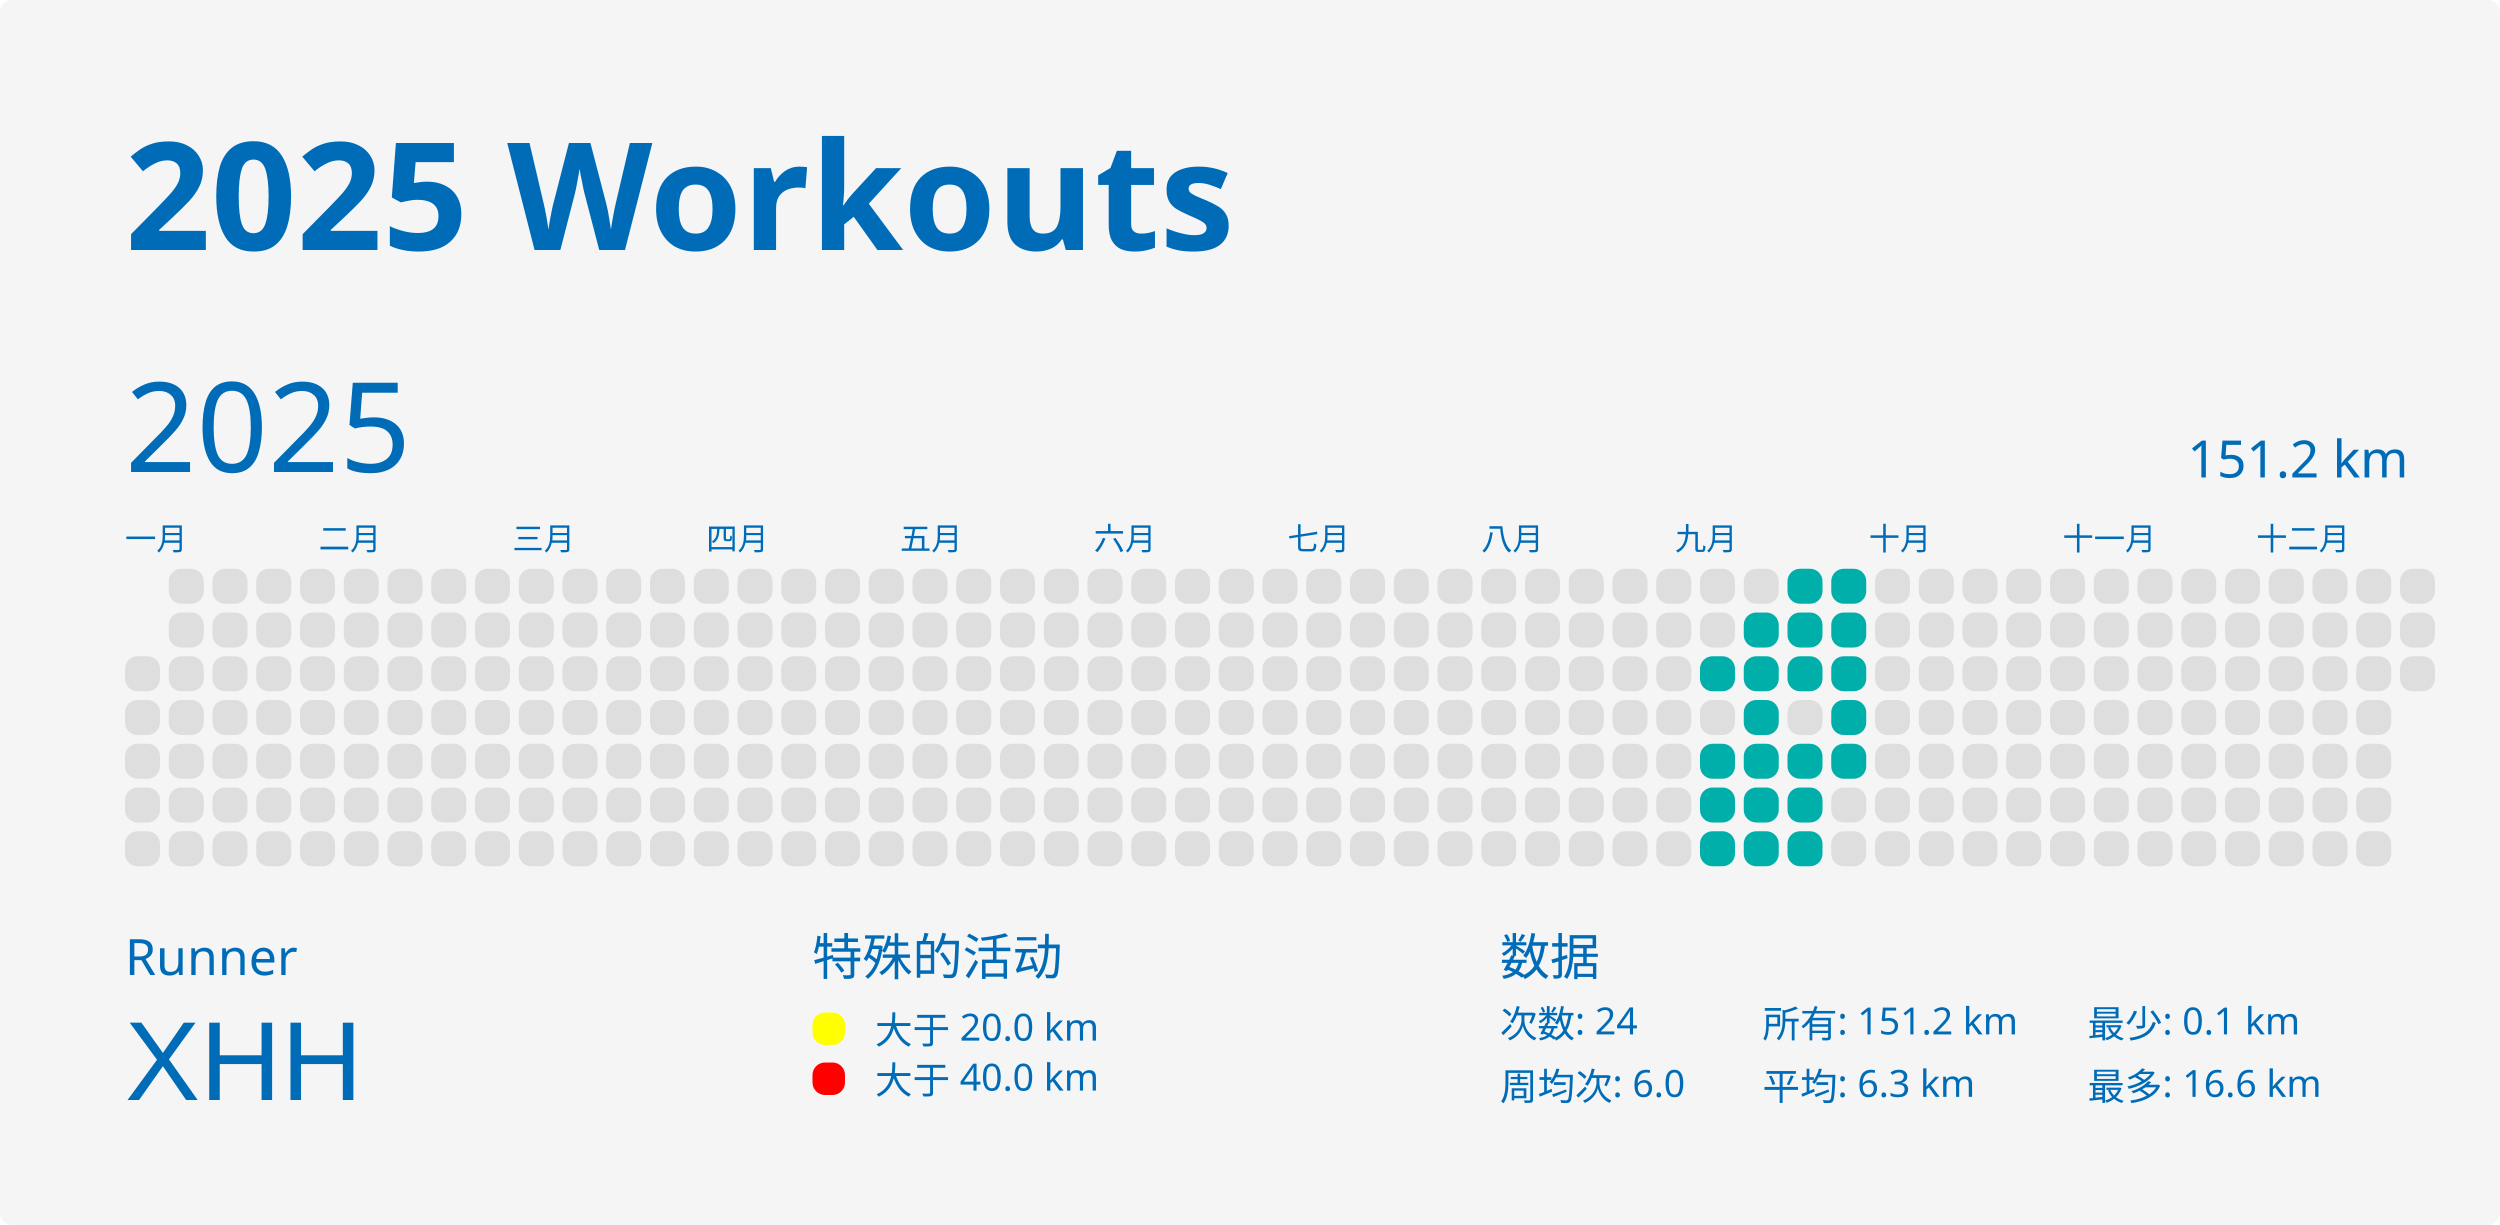
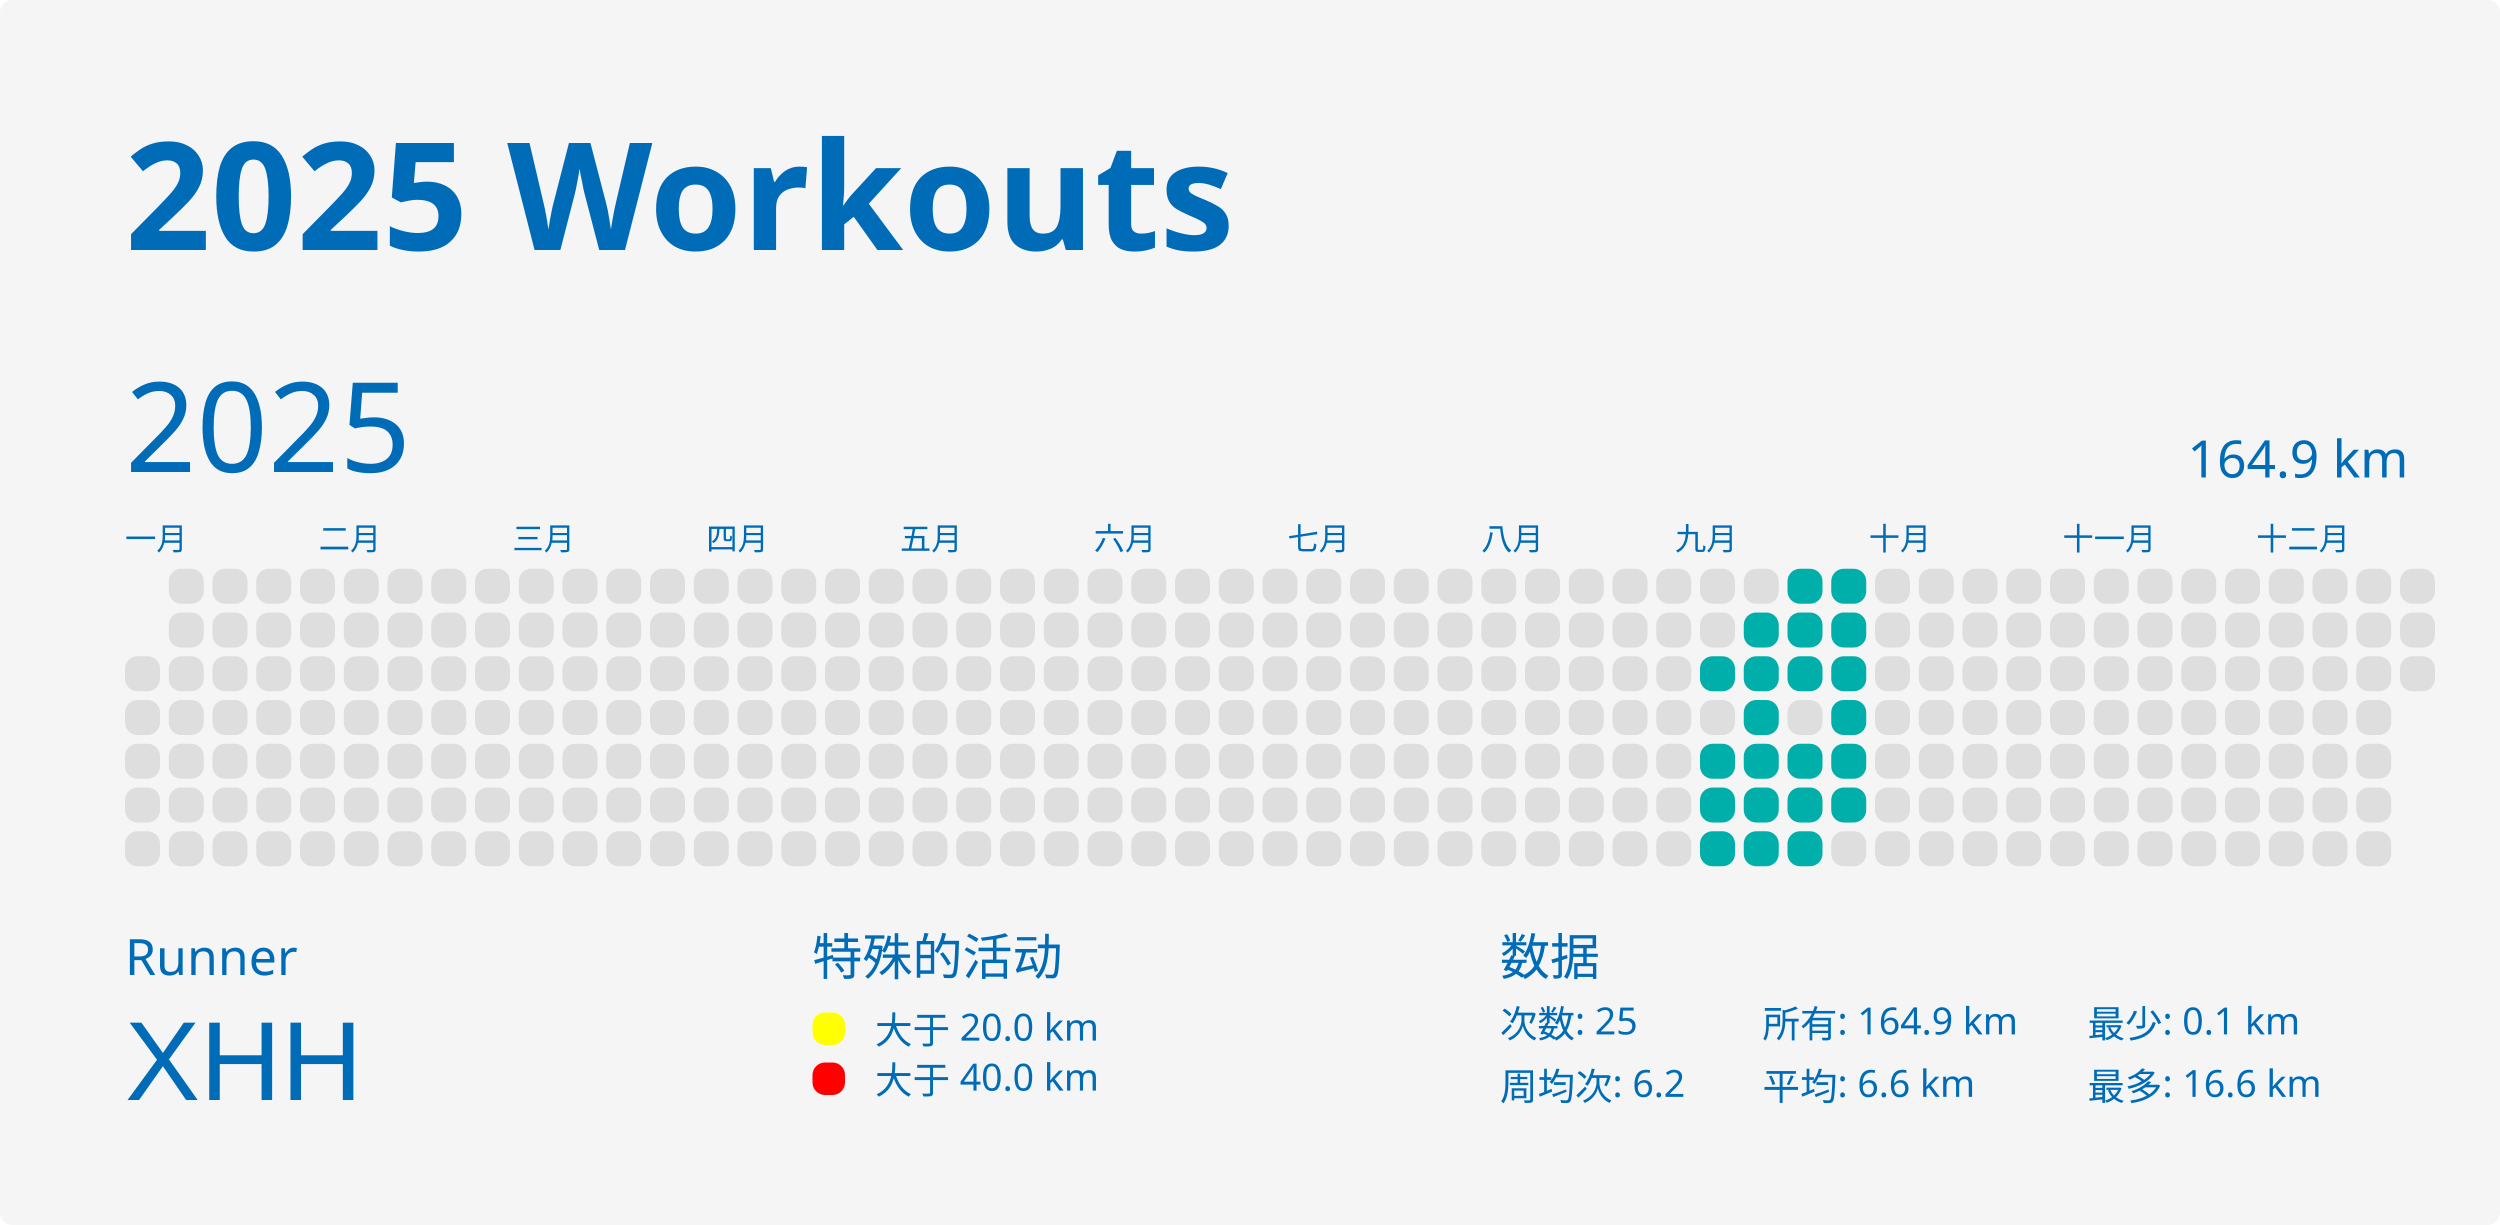
<svg xmlns="http://www.w3.org/2000/svg" baseProfile="full" height="98mm" version="1.1" viewBox="0,0,200,98" width="200mm">
  <defs />
  <rect fill="#f5f5f5" height="98" rx="1" ry="1" width="200" x="0" y="0" />
  <text fill="#006cb8" style="font-size:12px; font-family:MGI-Regular; font-weight:bold;" x="10" y="20">2025 Workouts</text>
  <text fill="#006cb8" style="font-size:4px; font-family:MGI-Regular" x="10" y="78">Runner</text>
  <text fill="#006cb8" style="font-size:9px; font-family:Arial" x="10" y="88">XHH</text>
  <text fill="#006cb8" style="font-size:4px; font-family:MGI-Regular" x="65" y="78">特殊的活动</text>
  <rect fill="yellow" height="2.6" rx="1" ry="1" width="2.6" x="65" y="81" />
  <text fill="#006cb8" style="font-size:3px; font-family:MGI-Regular" x="70" y="83.5">大于 20.0 km</text>
  <rect fill="red" height="2.6" rx="1" ry="1" width="2.6" x="65" y="85" />
  <text fill="#006cb8" style="font-size:3px; font-family:MGI-Regular" x="70" y="87.5">大于 40.0 km</text>
  <text fill="#006cb8" style="font-size:4px; font-family:MGI-Regular" x="120" y="78">数据</text>
-   <text fill="#006cb8" style="font-size:3px; font-family:MGI-Regular" x="120" y="83">次数: 24</text>
-   <text fill="#006cb8" style="font-size:3px; font-family:MGI-Regular" x="120" y="88">周均次: 6.0</text>
-   <text fill="#006cb8" style="font-size:3px; font-family:MGI-Regular" x="141" y="83">所有: 151.2 km</text>
-   <text fill="#006cb8" style="font-size:3px; font-family:MGI-Regular" x="141" y="88">平均: 6.3 km</text>
+   <text fill="#006cb8" style="font-size:3px; font-family:MGI-Regular" x="120" y="83">次数: 25</text>
+   <text fill="#006cb8" style="font-size:3px; font-family:MGI-Regular" x="120" y="88">周均次: 6.2</text>
+   <text fill="#006cb8" style="font-size:3px; font-family:MGI-Regular" x="141" y="83">所有: 164.9 km</text>
+   <text fill="#006cb8" style="font-size:3px; font-family:MGI-Regular" x="141" y="88">平均: 6.6 km</text>
  <text fill="#006cb8" style="font-size:3px; font-family:MGI-Regular" x="167" y="83">最少: 0.1 km</text>
  <text fill="#006cb8" style="font-size:3px; font-family:MGI-Regular" x="167" y="88">最多: 16.6 km</text>
  <text dominant-baseline="hanging" fill="#006cb8" style="font-size:10.0px; font-family:MGI-Regular;" x="10" y="30">2025</text>
-   <text dominant-baseline="hanging" fill="#006cb8" style="font-size:4.125px; font-family:MGI-Regular;" x="175" y="35">151.2 km</text>
+   <text dominant-baseline="hanging" fill="#006cb8" style="font-size:4.125px; font-family:MGI-Regular;" x="175" y="35">164.9 km</text>
  <text fill="#006cb8" style="font-size:2.5px; font-family:MGI-Regular" x="10.0" y="44">一月</text>
  <text fill="#006cb8" style="font-size:2.5px; font-family:MGI-Regular" x="25.5" y="44">二月</text>
  <text fill="#006cb8" style="font-size:2.5px; font-family:MGI-Regular" x="41.0" y="44">三月</text>
  <text fill="#006cb8" style="font-size:2.5px; font-family:MGI-Regular" x="56.5" y="44">四月</text>
  <text fill="#006cb8" style="font-size:2.5px; font-family:MGI-Regular" x="72.0" y="44">五月</text>
  <text fill="#006cb8" style="font-size:2.5px; font-family:MGI-Regular" x="87.5" y="44">六月</text>
  <text fill="#006cb8" style="font-size:2.5px; font-family:MGI-Regular" x="103.0" y="44">七月</text>
  <text fill="#006cb8" style="font-size:2.5px; font-family:MGI-Regular" x="118.5" y="44">八月</text>
  <text fill="#006cb8" style="font-size:2.5px; font-family:MGI-Regular" x="134.0" y="44">九月</text>
  <text fill="#006cb8" style="font-size:2.5px; font-family:MGI-Regular" x="149.5" y="44">十月</text>
  <text fill="#006cb8" style="font-size:2.5px; font-family:MGI-Regular" x="165.0" y="44">十一月</text>
  <text fill="#006cb8" style="font-size:2.5px; font-family:MGI-Regular" x="180.5" y="44">十二月</text>
  <rect fill="#dedede" height="2.8" rx="1" ry="1" width="2.8" x="10.0" y="52.5" />
  <rect fill="#dedede" height="2.8" rx="1" ry="1" width="2.8" x="10.0" y="56.0" />
  <rect fill="#dedede" height="2.8" rx="1" ry="1" width="2.8" x="10.0" y="59.5" />
  <rect fill="#dedede" height="2.8" rx="1" ry="1" width="2.8" x="10.0" y="63.0" />
  <rect fill="#dedede" height="2.8" rx="1" ry="1" width="2.8" x="10.0" y="66.5" />
  <rect fill="#dedede" height="2.8" rx="1" ry="1" width="2.8" x="13.5" y="45.5" />
  <rect fill="#dedede" height="2.8" rx="1" ry="1" width="2.8" x="13.5" y="49.0" />
  <rect fill="#dedede" height="2.8" rx="1" ry="1" width="2.8" x="13.5" y="52.5" />
  <rect fill="#dedede" height="2.8" rx="1" ry="1" width="2.8" x="13.5" y="56.0" />
  <rect fill="#dedede" height="2.8" rx="1" ry="1" width="2.8" x="13.5" y="59.5" />
  <rect fill="#dedede" height="2.8" rx="1" ry="1" width="2.8" x="13.5" y="63.0" />
  <rect fill="#dedede" height="2.8" rx="1" ry="1" width="2.8" x="13.5" y="66.5" />
  <rect fill="#dedede" height="2.8" rx="1" ry="1" width="2.8" x="17.0" y="45.5" />
  <rect fill="#dedede" height="2.8" rx="1" ry="1" width="2.8" x="17.0" y="49.0" />
  <rect fill="#dedede" height="2.8" rx="1" ry="1" width="2.8" x="17.0" y="52.5" />
  <rect fill="#dedede" height="2.8" rx="1" ry="1" width="2.8" x="17.0" y="56.0" />
  <rect fill="#dedede" height="2.8" rx="1" ry="1" width="2.8" x="17.0" y="59.5" />
  <rect fill="#dedede" height="2.8" rx="1" ry="1" width="2.8" x="17.0" y="63.0" />
  <rect fill="#dedede" height="2.8" rx="1" ry="1" width="2.8" x="17.0" y="66.5" />
  <rect fill="#dedede" height="2.8" rx="1" ry="1" width="2.8" x="20.5" y="45.5" />
  <rect fill="#dedede" height="2.8" rx="1" ry="1" width="2.8" x="20.5" y="49.0" />
  <rect fill="#dedede" height="2.8" rx="1" ry="1" width="2.8" x="20.5" y="52.5" />
  <rect fill="#dedede" height="2.8" rx="1" ry="1" width="2.8" x="20.5" y="56.0" />
  <rect fill="#dedede" height="2.8" rx="1" ry="1" width="2.8" x="20.5" y="59.5" />
  <rect fill="#dedede" height="2.8" rx="1" ry="1" width="2.8" x="20.5" y="63.0" />
  <rect fill="#dedede" height="2.8" rx="1" ry="1" width="2.8" x="20.5" y="66.5" />
  <rect fill="#dedede" height="2.8" rx="1" ry="1" width="2.8" x="24.0" y="45.5" />
  <rect fill="#dedede" height="2.8" rx="1" ry="1" width="2.8" x="24.0" y="49.0" />
  <rect fill="#dedede" height="2.8" rx="1" ry="1" width="2.8" x="24.0" y="52.5" />
  <rect fill="#dedede" height="2.8" rx="1" ry="1" width="2.8" x="24.0" y="56.0" />
  <rect fill="#dedede" height="2.8" rx="1" ry="1" width="2.8" x="24.0" y="59.5" />
  <rect fill="#dedede" height="2.8" rx="1" ry="1" width="2.8" x="24.0" y="63.0" />
  <rect fill="#dedede" height="2.8" rx="1" ry="1" width="2.8" x="24.0" y="66.5" />
  <rect fill="#dedede" height="2.8" rx="1" ry="1" width="2.8" x="27.5" y="45.5" />
  <rect fill="#dedede" height="2.8" rx="1" ry="1" width="2.8" x="27.5" y="49.0" />
  <rect fill="#dedede" height="2.8" rx="1" ry="1" width="2.8" x="27.5" y="52.5" />
  <rect fill="#dedede" height="2.8" rx="1" ry="1" width="2.8" x="27.5" y="56.0" />
  <rect fill="#dedede" height="2.8" rx="1" ry="1" width="2.8" x="27.5" y="59.5" />
  <rect fill="#dedede" height="2.8" rx="1" ry="1" width="2.8" x="27.5" y="63.0" />
  <rect fill="#dedede" height="2.8" rx="1" ry="1" width="2.8" x="27.5" y="66.5" />
  <rect fill="#dedede" height="2.8" rx="1" ry="1" width="2.8" x="31.0" y="45.5" />
  <rect fill="#dedede" height="2.8" rx="1" ry="1" width="2.8" x="31.0" y="49.0" />
  <rect fill="#dedede" height="2.8" rx="1" ry="1" width="2.8" x="31.0" y="52.5" />
  <rect fill="#dedede" height="2.8" rx="1" ry="1" width="2.8" x="31.0" y="56.0" />
  <rect fill="#dedede" height="2.8" rx="1" ry="1" width="2.8" x="31.0" y="59.5" />
  <rect fill="#dedede" height="2.8" rx="1" ry="1" width="2.8" x="31.0" y="63.0" />
  <rect fill="#dedede" height="2.8" rx="1" ry="1" width="2.8" x="31.0" y="66.5" />
  <rect fill="#dedede" height="2.8" rx="1" ry="1" width="2.8" x="34.5" y="45.5" />
  <rect fill="#dedede" height="2.8" rx="1" ry="1" width="2.8" x="34.5" y="49.0" />
  <rect fill="#dedede" height="2.8" rx="1" ry="1" width="2.8" x="34.5" y="52.5" />
  <rect fill="#dedede" height="2.8" rx="1" ry="1" width="2.8" x="34.5" y="56.0" />
  <rect fill="#dedede" height="2.8" rx="1" ry="1" width="2.8" x="34.5" y="59.5" />
  <rect fill="#dedede" height="2.8" rx="1" ry="1" width="2.8" x="34.5" y="63.0" />
  <rect fill="#dedede" height="2.8" rx="1" ry="1" width="2.8" x="34.5" y="66.5" />
  <rect fill="#dedede" height="2.8" rx="1" ry="1" width="2.8" x="38.0" y="45.5" />
  <rect fill="#dedede" height="2.8" rx="1" ry="1" width="2.8" x="38.0" y="49.0" />
  <rect fill="#dedede" height="2.8" rx="1" ry="1" width="2.8" x="38.0" y="52.5" />
  <rect fill="#dedede" height="2.8" rx="1" ry="1" width="2.8" x="38.0" y="56.0" />
  <rect fill="#dedede" height="2.8" rx="1" ry="1" width="2.8" x="38.0" y="59.5" />
  <rect fill="#dedede" height="2.8" rx="1" ry="1" width="2.8" x="38.0" y="63.0" />
  <rect fill="#dedede" height="2.8" rx="1" ry="1" width="2.8" x="38.0" y="66.5" />
  <rect fill="#dedede" height="2.8" rx="1" ry="1" width="2.8" x="41.5" y="45.5" />
  <rect fill="#dedede" height="2.8" rx="1" ry="1" width="2.8" x="41.5" y="49.0" />
  <rect fill="#dedede" height="2.8" rx="1" ry="1" width="2.8" x="41.5" y="52.5" />
  <rect fill="#dedede" height="2.8" rx="1" ry="1" width="2.8" x="41.5" y="56.0" />
  <rect fill="#dedede" height="2.8" rx="1" ry="1" width="2.8" x="41.5" y="59.5" />
  <rect fill="#dedede" height="2.8" rx="1" ry="1" width="2.8" x="41.5" y="63.0" />
  <rect fill="#dedede" height="2.8" rx="1" ry="1" width="2.8" x="41.5" y="66.5" />
  <rect fill="#dedede" height="2.8" rx="1" ry="1" width="2.8" x="45.0" y="45.5" />
  <rect fill="#dedede" height="2.8" rx="1" ry="1" width="2.8" x="45.0" y="49.0" />
  <rect fill="#dedede" height="2.8" rx="1" ry="1" width="2.8" x="45.0" y="52.5" />
  <rect fill="#dedede" height="2.8" rx="1" ry="1" width="2.8" x="45.0" y="56.0" />
  <rect fill="#dedede" height="2.8" rx="1" ry="1" width="2.8" x="45.0" y="59.5" />
  <rect fill="#dedede" height="2.8" rx="1" ry="1" width="2.8" x="45.0" y="63.0" />
  <rect fill="#dedede" height="2.8" rx="1" ry="1" width="2.8" x="45.0" y="66.5" />
  <rect fill="#dedede" height="2.8" rx="1" ry="1" width="2.8" x="48.5" y="45.5" />
  <rect fill="#dedede" height="2.8" rx="1" ry="1" width="2.8" x="48.5" y="49.0" />
  <rect fill="#dedede" height="2.8" rx="1" ry="1" width="2.8" x="48.5" y="52.5" />
  <rect fill="#dedede" height="2.8" rx="1" ry="1" width="2.8" x="48.5" y="56.0" />
  <rect fill="#dedede" height="2.8" rx="1" ry="1" width="2.8" x="48.5" y="59.5" />
  <rect fill="#dedede" height="2.8" rx="1" ry="1" width="2.8" x="48.5" y="63.0" />
  <rect fill="#dedede" height="2.8" rx="1" ry="1" width="2.8" x="48.5" y="66.5" />
  <rect fill="#dedede" height="2.8" rx="1" ry="1" width="2.8" x="52.0" y="45.5" />
  <rect fill="#dedede" height="2.8" rx="1" ry="1" width="2.8" x="52.0" y="49.0" />
  <rect fill="#dedede" height="2.8" rx="1" ry="1" width="2.8" x="52.0" y="52.5" />
  <rect fill="#dedede" height="2.8" rx="1" ry="1" width="2.8" x="52.0" y="56.0" />
  <rect fill="#dedede" height="2.8" rx="1" ry="1" width="2.8" x="52.0" y="59.5" />
  <rect fill="#dedede" height="2.8" rx="1" ry="1" width="2.8" x="52.0" y="63.0" />
  <rect fill="#dedede" height="2.8" rx="1" ry="1" width="2.8" x="52.0" y="66.5" />
  <rect fill="#dedede" height="2.8" rx="1" ry="1" width="2.8" x="55.5" y="45.5" />
  <rect fill="#dedede" height="2.8" rx="1" ry="1" width="2.8" x="55.5" y="49.0" />
  <rect fill="#dedede" height="2.8" rx="1" ry="1" width="2.8" x="55.5" y="52.5" />
  <rect fill="#dedede" height="2.8" rx="1" ry="1" width="2.8" x="55.5" y="56.0" />
  <rect fill="#dedede" height="2.8" rx="1" ry="1" width="2.8" x="55.5" y="59.5" />
  <rect fill="#dedede" height="2.8" rx="1" ry="1" width="2.8" x="55.5" y="63.0" />
  <rect fill="#dedede" height="2.8" rx="1" ry="1" width="2.8" x="55.5" y="66.5" />
  <rect fill="#dedede" height="2.8" rx="1" ry="1" width="2.8" x="59.0" y="45.5" />
  <rect fill="#dedede" height="2.8" rx="1" ry="1" width="2.8" x="59.0" y="49.0" />
  <rect fill="#dedede" height="2.8" rx="1" ry="1" width="2.8" x="59.0" y="52.5" />
  <rect fill="#dedede" height="2.8" rx="1" ry="1" width="2.8" x="59.0" y="56.0" />
  <rect fill="#dedede" height="2.8" rx="1" ry="1" width="2.8" x="59.0" y="59.5" />
  <rect fill="#dedede" height="2.8" rx="1" ry="1" width="2.8" x="59.0" y="63.0" />
  <rect fill="#dedede" height="2.8" rx="1" ry="1" width="2.8" x="59.0" y="66.5" />
  <rect fill="#dedede" height="2.8" rx="1" ry="1" width="2.8" x="62.5" y="45.5" />
  <rect fill="#dedede" height="2.8" rx="1" ry="1" width="2.8" x="62.5" y="49.0" />
  <rect fill="#dedede" height="2.8" rx="1" ry="1" width="2.8" x="62.5" y="52.5" />
  <rect fill="#dedede" height="2.8" rx="1" ry="1" width="2.8" x="62.5" y="56.0" />
  <rect fill="#dedede" height="2.8" rx="1" ry="1" width="2.8" x="62.5" y="59.5" />
  <rect fill="#dedede" height="2.8" rx="1" ry="1" width="2.8" x="62.5" y="63.0" />
  <rect fill="#dedede" height="2.8" rx="1" ry="1" width="2.8" x="62.5" y="66.5" />
  <rect fill="#dedede" height="2.8" rx="1" ry="1" width="2.8" x="66.0" y="45.5" />
  <rect fill="#dedede" height="2.8" rx="1" ry="1" width="2.8" x="66.0" y="49.0" />
  <rect fill="#dedede" height="2.8" rx="1" ry="1" width="2.8" x="66.0" y="52.5" />
  <rect fill="#dedede" height="2.8" rx="1" ry="1" width="2.8" x="66.0" y="56.0" />
  <rect fill="#dedede" height="2.8" rx="1" ry="1" width="2.8" x="66.0" y="59.5" />
  <rect fill="#dedede" height="2.8" rx="1" ry="1" width="2.8" x="66.0" y="63.0" />
  <rect fill="#dedede" height="2.8" rx="1" ry="1" width="2.8" x="66.0" y="66.5" />
  <rect fill="#dedede" height="2.8" rx="1" ry="1" width="2.8" x="69.5" y="45.5" />
  <rect fill="#dedede" height="2.8" rx="1" ry="1" width="2.8" x="69.5" y="49.0" />
  <rect fill="#dedede" height="2.8" rx="1" ry="1" width="2.8" x="69.5" y="52.5" />
  <rect fill="#dedede" height="2.8" rx="1" ry="1" width="2.8" x="69.5" y="56.0" />
  <rect fill="#dedede" height="2.8" rx="1" ry="1" width="2.8" x="69.5" y="59.5" />
  <rect fill="#dedede" height="2.8" rx="1" ry="1" width="2.8" x="69.5" y="63.0" />
  <rect fill="#dedede" height="2.8" rx="1" ry="1" width="2.8" x="69.5" y="66.5" />
  <rect fill="#dedede" height="2.8" rx="1" ry="1" width="2.8" x="73.0" y="45.5" />
  <rect fill="#dedede" height="2.8" rx="1" ry="1" width="2.8" x="73.0" y="49.0" />
  <rect fill="#dedede" height="2.8" rx="1" ry="1" width="2.8" x="73.0" y="52.5" />
  <rect fill="#dedede" height="2.8" rx="1" ry="1" width="2.8" x="73.0" y="56.0" />
  <rect fill="#dedede" height="2.8" rx="1" ry="1" width="2.8" x="73.0" y="59.5" />
  <rect fill="#dedede" height="2.8" rx="1" ry="1" width="2.8" x="73.0" y="63.0" />
  <rect fill="#dedede" height="2.8" rx="1" ry="1" width="2.8" x="73.0" y="66.5" />
  <rect fill="#dedede" height="2.8" rx="1" ry="1" width="2.8" x="76.5" y="45.5" />
  <rect fill="#dedede" height="2.8" rx="1" ry="1" width="2.8" x="76.5" y="49.0" />
  <rect fill="#dedede" height="2.8" rx="1" ry="1" width="2.8" x="76.5" y="52.5" />
  <rect fill="#dedede" height="2.8" rx="1" ry="1" width="2.8" x="76.5" y="56.0" />
  <rect fill="#dedede" height="2.8" rx="1" ry="1" width="2.8" x="76.5" y="59.5" />
  <rect fill="#dedede" height="2.8" rx="1" ry="1" width="2.8" x="76.5" y="63.0" />
  <rect fill="#dedede" height="2.8" rx="1" ry="1" width="2.8" x="76.5" y="66.5" />
  <rect fill="#dedede" height="2.8" rx="1" ry="1" width="2.8" x="80.0" y="45.5" />
  <rect fill="#dedede" height="2.8" rx="1" ry="1" width="2.8" x="80.0" y="49.0" />
  <rect fill="#dedede" height="2.8" rx="1" ry="1" width="2.8" x="80.0" y="52.5" />
  <rect fill="#dedede" height="2.8" rx="1" ry="1" width="2.8" x="80.0" y="56.0" />
  <rect fill="#dedede" height="2.8" rx="1" ry="1" width="2.8" x="80.0" y="59.5" />
  <rect fill="#dedede" height="2.8" rx="1" ry="1" width="2.8" x="80.0" y="63.0" />
  <rect fill="#dedede" height="2.8" rx="1" ry="1" width="2.8" x="80.0" y="66.5" />
  <rect fill="#dedede" height="2.8" rx="1" ry="1" width="2.8" x="83.5" y="45.5" />
  <rect fill="#dedede" height="2.8" rx="1" ry="1" width="2.8" x="83.5" y="49.0" />
  <rect fill="#dedede" height="2.8" rx="1" ry="1" width="2.8" x="83.5" y="52.5" />
  <rect fill="#dedede" height="2.8" rx="1" ry="1" width="2.8" x="83.5" y="56.0" />
  <rect fill="#dedede" height="2.8" rx="1" ry="1" width="2.8" x="83.5" y="59.5" />
  <rect fill="#dedede" height="2.8" rx="1" ry="1" width="2.8" x="83.5" y="63.0" />
  <rect fill="#dedede" height="2.8" rx="1" ry="1" width="2.8" x="83.5" y="66.5" />
  <rect fill="#dedede" height="2.8" rx="1" ry="1" width="2.8" x="87.0" y="45.5" />
  <rect fill="#dedede" height="2.8" rx="1" ry="1" width="2.8" x="87.0" y="49.0" />
  <rect fill="#dedede" height="2.8" rx="1" ry="1" width="2.8" x="87.0" y="52.5" />
  <rect fill="#dedede" height="2.8" rx="1" ry="1" width="2.8" x="87.0" y="56.0" />
  <rect fill="#dedede" height="2.8" rx="1" ry="1" width="2.8" x="87.0" y="59.5" />
  <rect fill="#dedede" height="2.8" rx="1" ry="1" width="2.8" x="87.0" y="63.0" />
  <rect fill="#dedede" height="2.8" rx="1" ry="1" width="2.8" x="87.0" y="66.5" />
  <rect fill="#dedede" height="2.8" rx="1" ry="1" width="2.8" x="90.5" y="45.5" />
  <rect fill="#dedede" height="2.8" rx="1" ry="1" width="2.8" x="90.5" y="49.0" />
  <rect fill="#dedede" height="2.8" rx="1" ry="1" width="2.8" x="90.5" y="52.5" />
  <rect fill="#dedede" height="2.8" rx="1" ry="1" width="2.8" x="90.5" y="56.0" />
  <rect fill="#dedede" height="2.8" rx="1" ry="1" width="2.8" x="90.5" y="59.5" />
  <rect fill="#dedede" height="2.8" rx="1" ry="1" width="2.8" x="90.5" y="63.0" />
  <rect fill="#dedede" height="2.8" rx="1" ry="1" width="2.8" x="90.5" y="66.5" />
  <rect fill="#dedede" height="2.8" rx="1" ry="1" width="2.8" x="94.0" y="45.5" />
  <rect fill="#dedede" height="2.8" rx="1" ry="1" width="2.8" x="94.0" y="49.0" />
  <rect fill="#dedede" height="2.8" rx="1" ry="1" width="2.8" x="94.0" y="52.5" />
  <rect fill="#dedede" height="2.8" rx="1" ry="1" width="2.8" x="94.0" y="56.0" />
  <rect fill="#dedede" height="2.8" rx="1" ry="1" width="2.8" x="94.0" y="59.5" />
  <rect fill="#dedede" height="2.8" rx="1" ry="1" width="2.8" x="94.0" y="63.0" />
  <rect fill="#dedede" height="2.8" rx="1" ry="1" width="2.8" x="94.0" y="66.5" />
  <rect fill="#dedede" height="2.8" rx="1" ry="1" width="2.8" x="97.5" y="45.5" />
  <rect fill="#dedede" height="2.8" rx="1" ry="1" width="2.8" x="97.5" y="49.0" />
  <rect fill="#dedede" height="2.8" rx="1" ry="1" width="2.8" x="97.5" y="52.5" />
  <rect fill="#dedede" height="2.8" rx="1" ry="1" width="2.8" x="97.5" y="56.0" />
  <rect fill="#dedede" height="2.8" rx="1" ry="1" width="2.8" x="97.5" y="59.5" />
  <rect fill="#dedede" height="2.8" rx="1" ry="1" width="2.8" x="97.5" y="63.0" />
  <rect fill="#dedede" height="2.8" rx="1" ry="1" width="2.8" x="97.5" y="66.5" />
  <rect fill="#dedede" height="2.8" rx="1" ry="1" width="2.8" x="101.0" y="45.5" />
  <rect fill="#dedede" height="2.8" rx="1" ry="1" width="2.8" x="101.0" y="49.0" />
  <rect fill="#dedede" height="2.8" rx="1" ry="1" width="2.8" x="101.0" y="52.5" />
  <rect fill="#dedede" height="2.8" rx="1" ry="1" width="2.8" x="101.0" y="56.0" />
  <rect fill="#dedede" height="2.8" rx="1" ry="1" width="2.8" x="101.0" y="59.5" />
  <rect fill="#dedede" height="2.8" rx="1" ry="1" width="2.8" x="101.0" y="63.0" />
  <rect fill="#dedede" height="2.8" rx="1" ry="1" width="2.8" x="101.0" y="66.5" />
  <rect fill="#dedede" height="2.8" rx="1" ry="1" width="2.8" x="104.5" y="45.5" />
  <rect fill="#dedede" height="2.8" rx="1" ry="1" width="2.8" x="104.5" y="49.0" />
  <rect fill="#dedede" height="2.8" rx="1" ry="1" width="2.8" x="104.5" y="52.5" />
  <rect fill="#dedede" height="2.8" rx="1" ry="1" width="2.8" x="104.5" y="56.0" />
  <rect fill="#dedede" height="2.8" rx="1" ry="1" width="2.8" x="104.5" y="59.5" />
  <rect fill="#dedede" height="2.8" rx="1" ry="1" width="2.8" x="104.5" y="63.0" />
  <rect fill="#dedede" height="2.8" rx="1" ry="1" width="2.8" x="104.5" y="66.5" />
  <rect fill="#dedede" height="2.8" rx="1" ry="1" width="2.8" x="108.0" y="45.5" />
  <rect fill="#dedede" height="2.8" rx="1" ry="1" width="2.8" x="108.0" y="49.0" />
  <rect fill="#dedede" height="2.8" rx="1" ry="1" width="2.8" x="108.0" y="52.5" />
  <rect fill="#dedede" height="2.8" rx="1" ry="1" width="2.8" x="108.0" y="56.0" />
  <rect fill="#dedede" height="2.8" rx="1" ry="1" width="2.8" x="108.0" y="59.5" />
  <rect fill="#dedede" height="2.8" rx="1" ry="1" width="2.8" x="108.0" y="63.0" />
  <rect fill="#dedede" height="2.8" rx="1" ry="1" width="2.8" x="108.0" y="66.5" />
  <rect fill="#dedede" height="2.8" rx="1" ry="1" width="2.8" x="111.5" y="45.5" />
  <rect fill="#dedede" height="2.8" rx="1" ry="1" width="2.8" x="111.5" y="49.0" />
  <rect fill="#dedede" height="2.8" rx="1" ry="1" width="2.8" x="111.5" y="52.5" />
  <rect fill="#dedede" height="2.8" rx="1" ry="1" width="2.8" x="111.5" y="56.0" />
  <rect fill="#dedede" height="2.8" rx="1" ry="1" width="2.8" x="111.5" y="59.5" />
  <rect fill="#dedede" height="2.8" rx="1" ry="1" width="2.8" x="111.5" y="63.0" />
  <rect fill="#dedede" height="2.8" rx="1" ry="1" width="2.8" x="111.5" y="66.5" />
  <rect fill="#dedede" height="2.8" rx="1" ry="1" width="2.8" x="115.0" y="45.5" />
  <rect fill="#dedede" height="2.8" rx="1" ry="1" width="2.8" x="115.0" y="49.0" />
  <rect fill="#dedede" height="2.8" rx="1" ry="1" width="2.8" x="115.0" y="52.5" />
  <rect fill="#dedede" height="2.8" rx="1" ry="1" width="2.8" x="115.0" y="56.0" />
  <rect fill="#dedede" height="2.8" rx="1" ry="1" width="2.8" x="115.0" y="59.5" />
  <rect fill="#dedede" height="2.8" rx="1" ry="1" width="2.8" x="115.0" y="63.0" />
  <rect fill="#dedede" height="2.8" rx="1" ry="1" width="2.8" x="115.0" y="66.5" />
  <rect fill="#dedede" height="2.8" rx="1" ry="1" width="2.8" x="118.5" y="45.5" />
  <rect fill="#dedede" height="2.8" rx="1" ry="1" width="2.8" x="118.5" y="49.0" />
  <rect fill="#dedede" height="2.8" rx="1" ry="1" width="2.8" x="118.5" y="52.5" />
  <rect fill="#dedede" height="2.8" rx="1" ry="1" width="2.8" x="118.5" y="56.0" />
  <rect fill="#dedede" height="2.8" rx="1" ry="1" width="2.8" x="118.5" y="59.5" />
  <rect fill="#dedede" height="2.8" rx="1" ry="1" width="2.8" x="118.5" y="63.0" />
  <rect fill="#dedede" height="2.8" rx="1" ry="1" width="2.8" x="118.5" y="66.5" />
  <rect fill="#dedede" height="2.8" rx="1" ry="1" width="2.8" x="122.0" y="45.5" />
  <rect fill="#dedede" height="2.8" rx="1" ry="1" width="2.8" x="122.0" y="49.0" />
  <rect fill="#dedede" height="2.8" rx="1" ry="1" width="2.8" x="122.0" y="52.5" />
  <rect fill="#dedede" height="2.8" rx="1" ry="1" width="2.8" x="122.0" y="56.0" />
  <rect fill="#dedede" height="2.8" rx="1" ry="1" width="2.8" x="122.0" y="59.5" />
  <rect fill="#dedede" height="2.8" rx="1" ry="1" width="2.8" x="122.0" y="63.0" />
  <rect fill="#dedede" height="2.8" rx="1" ry="1" width="2.8" x="122.0" y="66.5" />
  <rect fill="#dedede" height="2.8" rx="1" ry="1" width="2.8" x="125.5" y="45.5" />
  <rect fill="#dedede" height="2.8" rx="1" ry="1" width="2.8" x="125.5" y="49.0" />
  <rect fill="#dedede" height="2.8" rx="1" ry="1" width="2.8" x="125.5" y="52.5" />
  <rect fill="#dedede" height="2.8" rx="1" ry="1" width="2.8" x="125.5" y="56.0" />
  <rect fill="#dedede" height="2.8" rx="1" ry="1" width="2.8" x="125.5" y="59.5" />
  <rect fill="#dedede" height="2.8" rx="1" ry="1" width="2.8" x="125.5" y="63.0" />
  <rect fill="#dedede" height="2.8" rx="1" ry="1" width="2.8" x="125.5" y="66.5" />
  <rect fill="#dedede" height="2.8" rx="1" ry="1" width="2.8" x="129.0" y="45.5" />
  <rect fill="#dedede" height="2.8" rx="1" ry="1" width="2.8" x="129.0" y="49.0" />
  <rect fill="#dedede" height="2.8" rx="1" ry="1" width="2.8" x="129.0" y="52.5" />
  <rect fill="#dedede" height="2.8" rx="1" ry="1" width="2.8" x="129.0" y="56.0" />
  <rect fill="#dedede" height="2.8" rx="1" ry="1" width="2.8" x="129.0" y="59.5" />
  <rect fill="#dedede" height="2.8" rx="1" ry="1" width="2.8" x="129.0" y="63.0" />
  <rect fill="#dedede" height="2.8" rx="1" ry="1" width="2.8" x="129.0" y="66.5" />
  <rect fill="#dedede" height="2.8" rx="1" ry="1" width="2.8" x="132.5" y="45.5" />
  <rect fill="#dedede" height="2.8" rx="1" ry="1" width="2.8" x="132.5" y="49.0" />
  <rect fill="#dedede" height="2.8" rx="1" ry="1" width="2.8" x="132.5" y="52.5" />
  <rect fill="#dedede" height="2.8" rx="1" ry="1" width="2.8" x="132.5" y="56.0" />
  <rect fill="#dedede" height="2.8" rx="1" ry="1" width="2.8" x="132.5" y="59.5" />
  <rect fill="#dedede" height="2.8" rx="1" ry="1" width="2.8" x="132.5" y="63.0" />
  <rect fill="#dedede" height="2.8" rx="1" ry="1" width="2.8" x="132.5" y="66.5" />
  <rect fill="#dedede" height="2.8" rx="1" ry="1" width="2.8" x="136.0" y="45.5" />
  <rect fill="#dedede" height="2.8" rx="1" ry="1" width="2.8" x="136.0" y="49.0" />
  <rect fill="#00AFAA" height="2.8" rx="1" ry="1" width="2.8" x="136.0" y="52.5" />
  <rect fill="#dedede" height="2.8" rx="1" ry="1" width="2.8" x="136.0" y="56.0" />
  <rect fill="#00AFAA" height="2.8" rx="1" ry="1" width="2.8" x="136.0" y="59.5" />
  <rect fill="#00AFAA" height="2.8" rx="1" ry="1" width="2.8" x="136.0" y="63.0" />
  <rect fill="#00AFAA" height="2.8" rx="1" ry="1" width="2.8" x="136.0" y="66.5" />
  <rect fill="#dedede" height="2.8" rx="1" ry="1" width="2.8" x="139.5" y="45.5" />
  <rect fill="#00AFAA" height="2.8" rx="1" ry="1" width="2.8" x="139.5" y="49.0" />
  <rect fill="#00AFAA" height="2.8" rx="1" ry="1" width="2.8" x="139.5" y="52.5" />
  <rect fill="#00AFAA" height="2.8" rx="1" ry="1" width="2.8" x="139.5" y="56.0" />
  <rect fill="#00AFAA" height="2.8" rx="1" ry="1" width="2.8" x="139.5" y="59.5" />
  <rect fill="#00AFAA" height="2.8" rx="1" ry="1" width="2.8" x="139.5" y="63.0" />
  <rect fill="#00AFAA" height="2.8" rx="1" ry="1" width="2.8" x="139.5" y="66.5" />
  <rect fill="#00AFAA" height="2.8" rx="1" ry="1" width="2.8" x="143.0" y="45.5" />
  <rect fill="#00AFAA" height="2.8" rx="1" ry="1" width="2.8" x="143.0" y="49.0" />
  <rect fill="#00AFAA" height="2.8" rx="1" ry="1" width="2.8" x="143.0" y="52.5" />
  <rect fill="#dedede" height="2.8" rx="1" ry="1" width="2.8" x="143.0" y="56.0" />
  <rect fill="#00AFAA" height="2.8" rx="1" ry="1" width="2.8" x="143.0" y="59.5" />
  <rect fill="#00AFAA" height="2.8" rx="1" ry="1" width="2.8" x="143.0" y="63.0" />
  <rect fill="#00AFAA" height="2.8" rx="1" ry="1" width="2.8" x="143.0" y="66.5" />
  <rect fill="#00AFAA" height="2.8" rx="1" ry="1" width="2.8" x="146.5" y="45.5" />
  <rect fill="#00AFAA" height="2.8" rx="1" ry="1" width="2.8" x="146.5" y="49.0" />
  <rect fill="#00AFAA" height="2.8" rx="1" ry="1" width="2.8" x="146.5" y="52.5" />
  <rect fill="#00AFAA" height="2.8" rx="1" ry="1" width="2.8" x="146.5" y="56.0" />
  <rect fill="#00AFAA" height="2.8" rx="1" ry="1" width="2.8" x="146.5" y="59.5" />
-   <rect fill="#dedede" height="2.8" rx="1" ry="1" width="2.8" x="146.5" y="63.0" />
+   <rect fill="#00AFAA" height="2.8" rx="1" ry="1" width="2.8" x="146.5" y="63.0" />
  <rect fill="#dedede" height="2.8" rx="1" ry="1" width="2.8" x="146.5" y="66.5" />
  <rect fill="#dedede" height="2.8" rx="1" ry="1" width="2.8" x="150.0" y="45.5" />
  <rect fill="#dedede" height="2.8" rx="1" ry="1" width="2.8" x="150.0" y="49.0" />
  <rect fill="#dedede" height="2.8" rx="1" ry="1" width="2.8" x="150.0" y="52.5" />
  <rect fill="#dedede" height="2.8" rx="1" ry="1" width="2.8" x="150.0" y="56.0" />
  <rect fill="#dedede" height="2.8" rx="1" ry="1" width="2.8" x="150.0" y="59.5" />
  <rect fill="#dedede" height="2.8" rx="1" ry="1" width="2.8" x="150.0" y="63.0" />
  <rect fill="#dedede" height="2.8" rx="1" ry="1" width="2.8" x="150.0" y="66.5" />
  <rect fill="#dedede" height="2.8" rx="1" ry="1" width="2.8" x="153.5" y="45.5" />
  <rect fill="#dedede" height="2.8" rx="1" ry="1" width="2.8" x="153.5" y="49.0" />
  <rect fill="#dedede" height="2.8" rx="1" ry="1" width="2.8" x="153.5" y="52.5" />
  <rect fill="#dedede" height="2.8" rx="1" ry="1" width="2.8" x="153.5" y="56.0" />
  <rect fill="#dedede" height="2.8" rx="1" ry="1" width="2.8" x="153.5" y="59.5" />
  <rect fill="#dedede" height="2.8" rx="1" ry="1" width="2.8" x="153.5" y="63.0" />
  <rect fill="#dedede" height="2.8" rx="1" ry="1" width="2.8" x="153.5" y="66.5" />
  <rect fill="#dedede" height="2.8" rx="1" ry="1" width="2.8" x="157.0" y="45.5" />
  <rect fill="#dedede" height="2.8" rx="1" ry="1" width="2.8" x="157.0" y="49.0" />
  <rect fill="#dedede" height="2.8" rx="1" ry="1" width="2.8" x="157.0" y="52.5" />
  <rect fill="#dedede" height="2.8" rx="1" ry="1" width="2.8" x="157.0" y="56.0" />
  <rect fill="#dedede" height="2.8" rx="1" ry="1" width="2.8" x="157.0" y="59.5" />
  <rect fill="#dedede" height="2.8" rx="1" ry="1" width="2.8" x="157.0" y="63.0" />
  <rect fill="#dedede" height="2.8" rx="1" ry="1" width="2.8" x="157.0" y="66.5" />
  <rect fill="#dedede" height="2.8" rx="1" ry="1" width="2.8" x="160.5" y="45.5" />
  <rect fill="#dedede" height="2.8" rx="1" ry="1" width="2.8" x="160.5" y="49.0" />
  <rect fill="#dedede" height="2.8" rx="1" ry="1" width="2.8" x="160.5" y="52.5" />
  <rect fill="#dedede" height="2.8" rx="1" ry="1" width="2.8" x="160.5" y="56.0" />
  <rect fill="#dedede" height="2.8" rx="1" ry="1" width="2.8" x="160.5" y="59.5" />
  <rect fill="#dedede" height="2.8" rx="1" ry="1" width="2.8" x="160.5" y="63.0" />
  <rect fill="#dedede" height="2.8" rx="1" ry="1" width="2.8" x="160.5" y="66.5" />
  <rect fill="#dedede" height="2.8" rx="1" ry="1" width="2.8" x="164.0" y="45.5" />
  <rect fill="#dedede" height="2.8" rx="1" ry="1" width="2.8" x="164.0" y="49.0" />
  <rect fill="#dedede" height="2.8" rx="1" ry="1" width="2.8" x="164.0" y="52.5" />
  <rect fill="#dedede" height="2.8" rx="1" ry="1" width="2.8" x="164.0" y="56.0" />
  <rect fill="#dedede" height="2.8" rx="1" ry="1" width="2.8" x="164.0" y="59.5" />
  <rect fill="#dedede" height="2.8" rx="1" ry="1" width="2.8" x="164.0" y="63.0" />
  <rect fill="#dedede" height="2.8" rx="1" ry="1" width="2.8" x="164.0" y="66.5" />
  <rect fill="#dedede" height="2.8" rx="1" ry="1" width="2.8" x="167.5" y="45.5" />
  <rect fill="#dedede" height="2.8" rx="1" ry="1" width="2.8" x="167.5" y="49.0" />
  <rect fill="#dedede" height="2.8" rx="1" ry="1" width="2.8" x="167.5" y="52.5" />
  <rect fill="#dedede" height="2.8" rx="1" ry="1" width="2.8" x="167.5" y="56.0" />
  <rect fill="#dedede" height="2.8" rx="1" ry="1" width="2.8" x="167.5" y="59.5" />
  <rect fill="#dedede" height="2.8" rx="1" ry="1" width="2.8" x="167.5" y="63.0" />
  <rect fill="#dedede" height="2.8" rx="1" ry="1" width="2.8" x="167.5" y="66.5" />
  <rect fill="#dedede" height="2.8" rx="1" ry="1" width="2.8" x="171.0" y="45.5" />
  <rect fill="#dedede" height="2.8" rx="1" ry="1" width="2.8" x="171.0" y="49.0" />
  <rect fill="#dedede" height="2.8" rx="1" ry="1" width="2.8" x="171.0" y="52.5" />
  <rect fill="#dedede" height="2.8" rx="1" ry="1" width="2.8" x="171.0" y="56.0" />
  <rect fill="#dedede" height="2.8" rx="1" ry="1" width="2.8" x="171.0" y="59.5" />
  <rect fill="#dedede" height="2.8" rx="1" ry="1" width="2.8" x="171.0" y="63.0" />
  <rect fill="#dedede" height="2.8" rx="1" ry="1" width="2.8" x="171.0" y="66.5" />
  <rect fill="#dedede" height="2.8" rx="1" ry="1" width="2.8" x="174.5" y="45.5" />
  <rect fill="#dedede" height="2.8" rx="1" ry="1" width="2.8" x="174.5" y="49.0" />
  <rect fill="#dedede" height="2.8" rx="1" ry="1" width="2.8" x="174.5" y="52.5" />
  <rect fill="#dedede" height="2.8" rx="1" ry="1" width="2.8" x="174.5" y="56.0" />
  <rect fill="#dedede" height="2.8" rx="1" ry="1" width="2.8" x="174.5" y="59.5" />
  <rect fill="#dedede" height="2.8" rx="1" ry="1" width="2.8" x="174.5" y="63.0" />
  <rect fill="#dedede" height="2.8" rx="1" ry="1" width="2.8" x="174.5" y="66.5" />
  <rect fill="#dedede" height="2.8" rx="1" ry="1" width="2.8" x="178.0" y="45.5" />
  <rect fill="#dedede" height="2.8" rx="1" ry="1" width="2.8" x="178.0" y="49.0" />
  <rect fill="#dedede" height="2.8" rx="1" ry="1" width="2.8" x="178.0" y="52.5" />
  <rect fill="#dedede" height="2.8" rx="1" ry="1" width="2.8" x="178.0" y="56.0" />
  <rect fill="#dedede" height="2.8" rx="1" ry="1" width="2.8" x="178.0" y="59.5" />
  <rect fill="#dedede" height="2.8" rx="1" ry="1" width="2.8" x="178.0" y="63.0" />
  <rect fill="#dedede" height="2.8" rx="1" ry="1" width="2.8" x="178.0" y="66.5" />
  <rect fill="#dedede" height="2.8" rx="1" ry="1" width="2.8" x="181.5" y="45.5" />
  <rect fill="#dedede" height="2.8" rx="1" ry="1" width="2.8" x="181.5" y="49.0" />
  <rect fill="#dedede" height="2.8" rx="1" ry="1" width="2.8" x="181.5" y="52.5" />
  <rect fill="#dedede" height="2.8" rx="1" ry="1" width="2.8" x="181.5" y="56.0" />
  <rect fill="#dedede" height="2.8" rx="1" ry="1" width="2.8" x="181.5" y="59.5" />
  <rect fill="#dedede" height="2.8" rx="1" ry="1" width="2.8" x="181.5" y="63.0" />
  <rect fill="#dedede" height="2.8" rx="1" ry="1" width="2.8" x="181.5" y="66.5" />
  <rect fill="#dedede" height="2.8" rx="1" ry="1" width="2.8" x="185.0" y="45.5" />
  <rect fill="#dedede" height="2.8" rx="1" ry="1" width="2.8" x="185.0" y="49.0" />
  <rect fill="#dedede" height="2.8" rx="1" ry="1" width="2.8" x="185.0" y="52.5" />
  <rect fill="#dedede" height="2.8" rx="1" ry="1" width="2.8" x="185.0" y="56.0" />
  <rect fill="#dedede" height="2.8" rx="1" ry="1" width="2.8" x="185.0" y="59.5" />
  <rect fill="#dedede" height="2.8" rx="1" ry="1" width="2.8" x="185.0" y="63.0" />
  <rect fill="#dedede" height="2.8" rx="1" ry="1" width="2.8" x="185.0" y="66.5" />
  <rect fill="#dedede" height="2.8" rx="1" ry="1" width="2.8" x="188.5" y="45.5" />
  <rect fill="#dedede" height="2.8" rx="1" ry="1" width="2.8" x="188.5" y="49.0" />
  <rect fill="#dedede" height="2.8" rx="1" ry="1" width="2.8" x="188.5" y="52.5" />
  <rect fill="#dedede" height="2.8" rx="1" ry="1" width="2.8" x="188.5" y="56.0" />
  <rect fill="#dedede" height="2.8" rx="1" ry="1" width="2.8" x="188.5" y="59.5" />
  <rect fill="#dedede" height="2.8" rx="1" ry="1" width="2.8" x="188.5" y="63.0" />
  <rect fill="#dedede" height="2.8" rx="1" ry="1" width="2.8" x="188.5" y="66.5" />
  <rect fill="#dedede" height="2.8" rx="1" ry="1" width="2.8" x="192.0" y="45.5" />
  <rect fill="#dedede" height="2.8" rx="1" ry="1" width="2.8" x="192.0" y="49.0" />
  <rect fill="#dedede" height="2.8" rx="1" ry="1" width="2.8" x="192.0" y="52.5" />
</svg>
